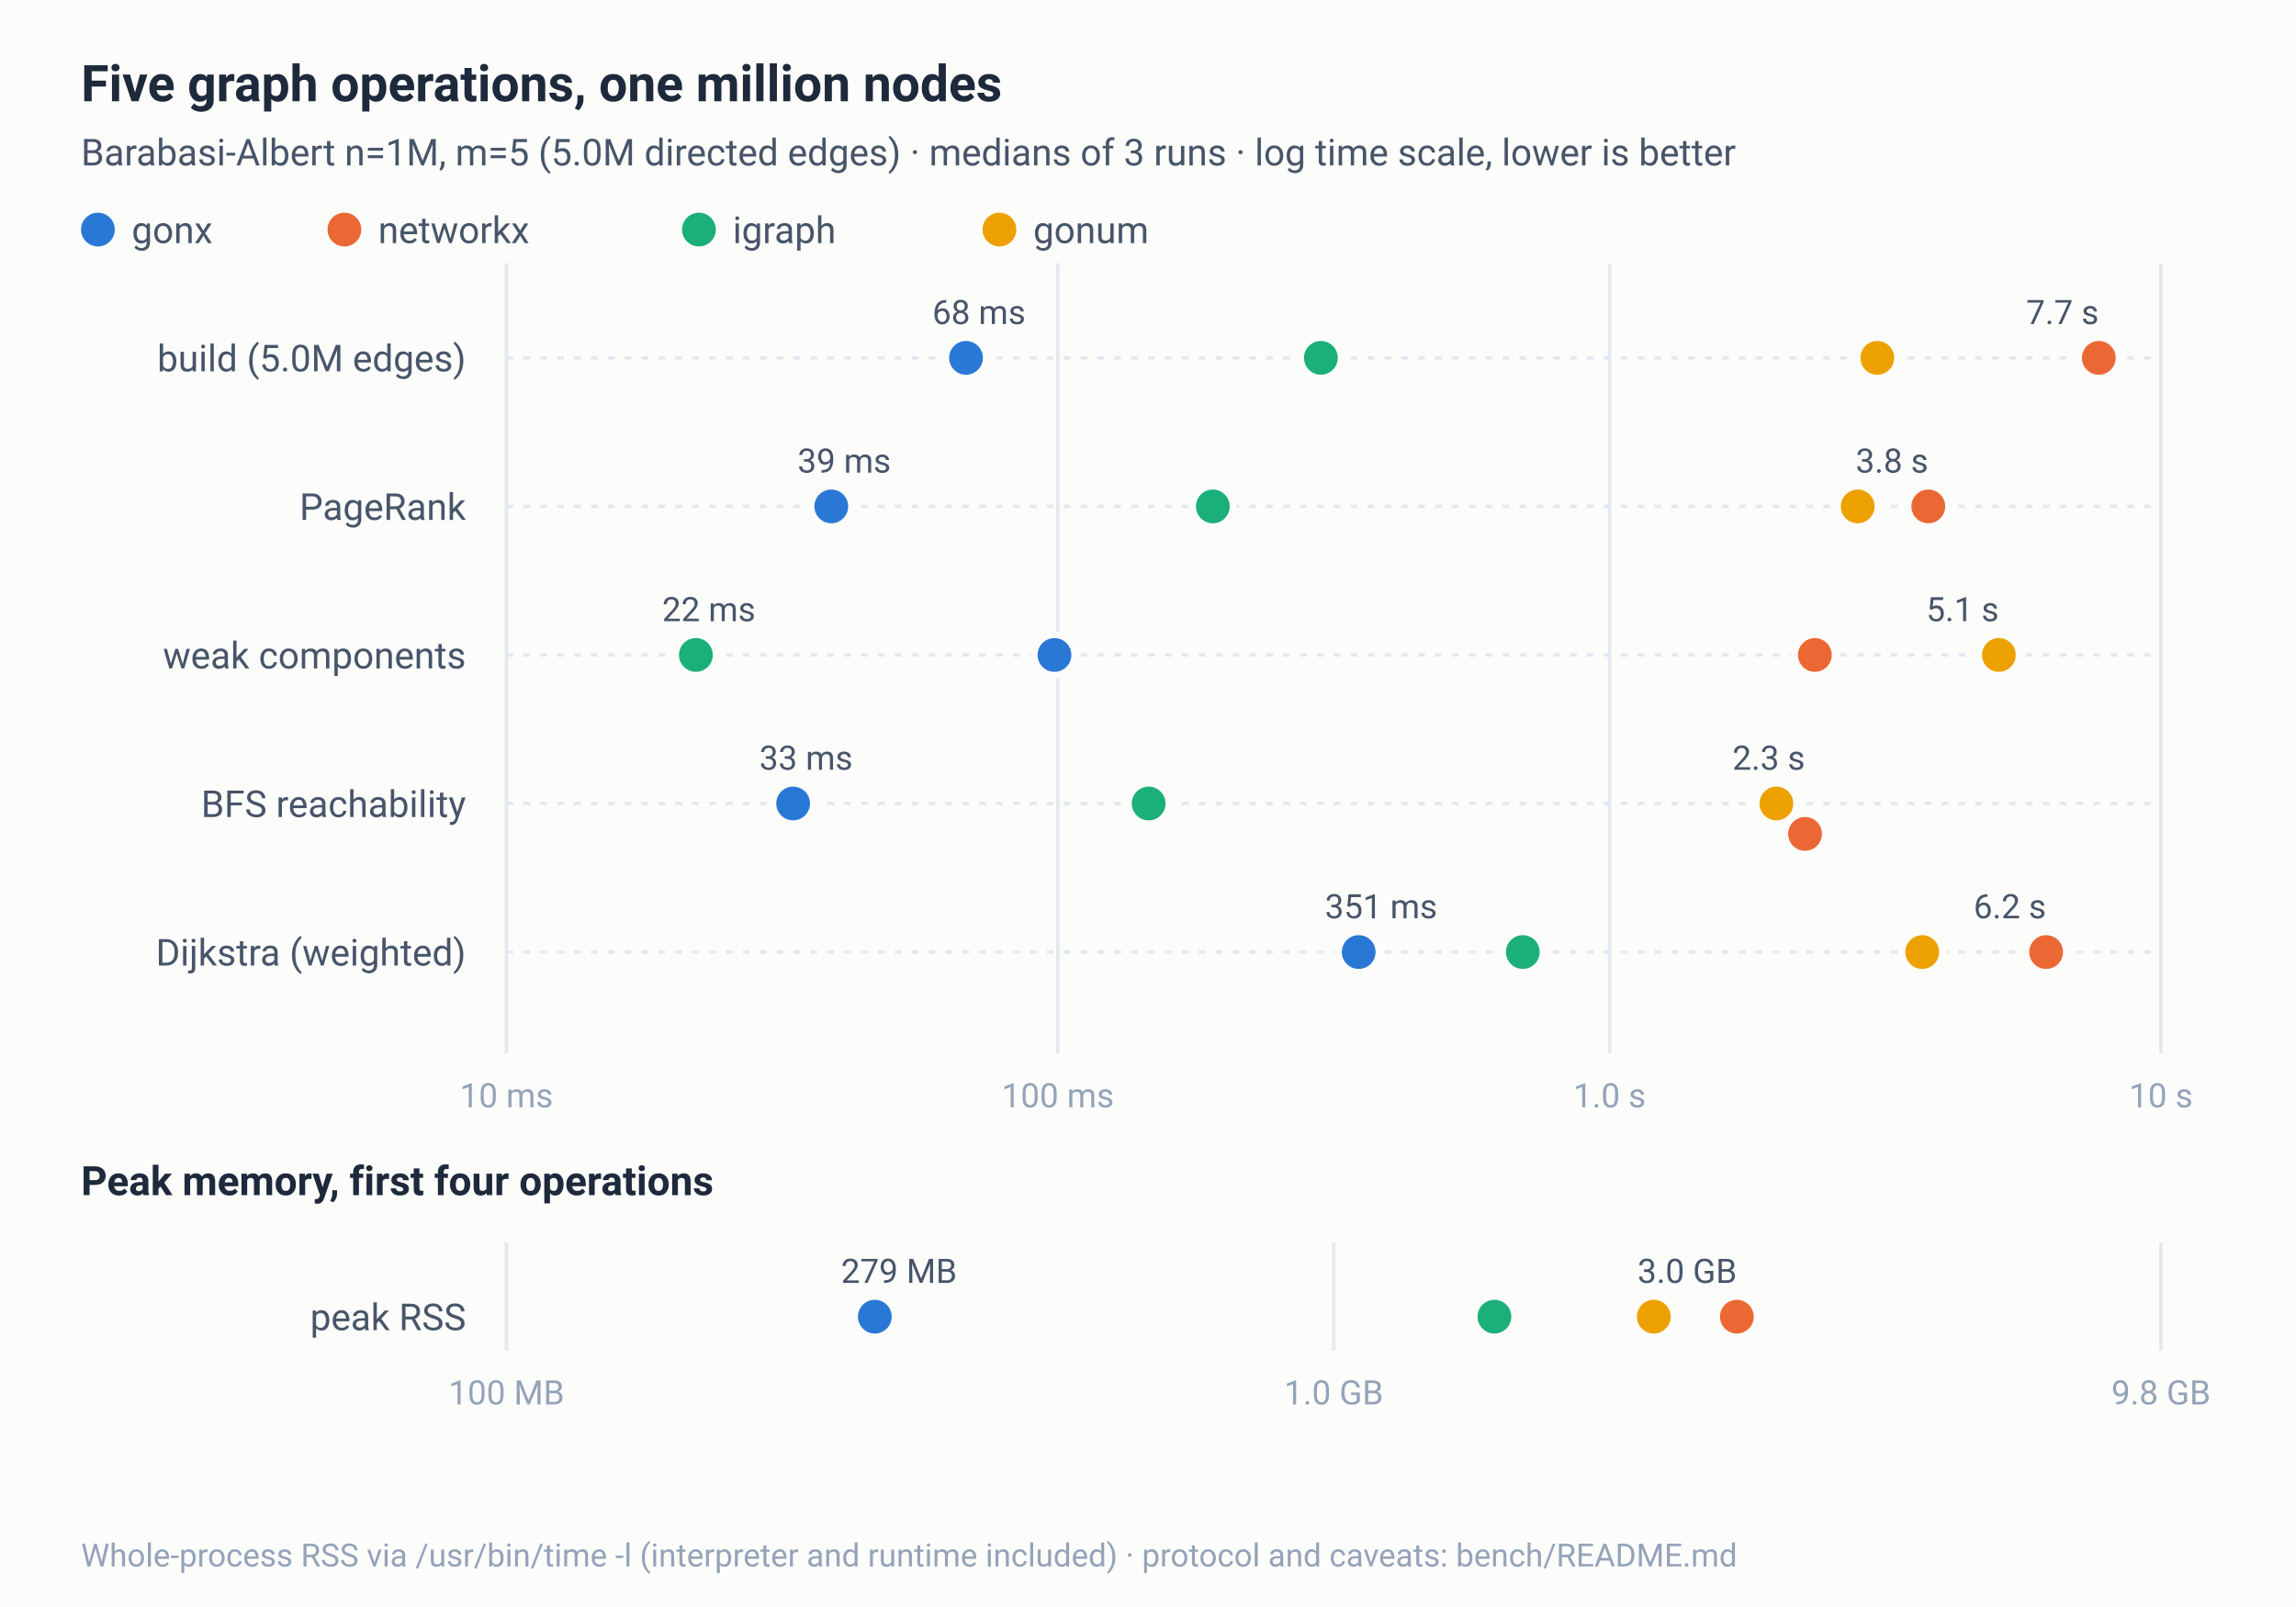
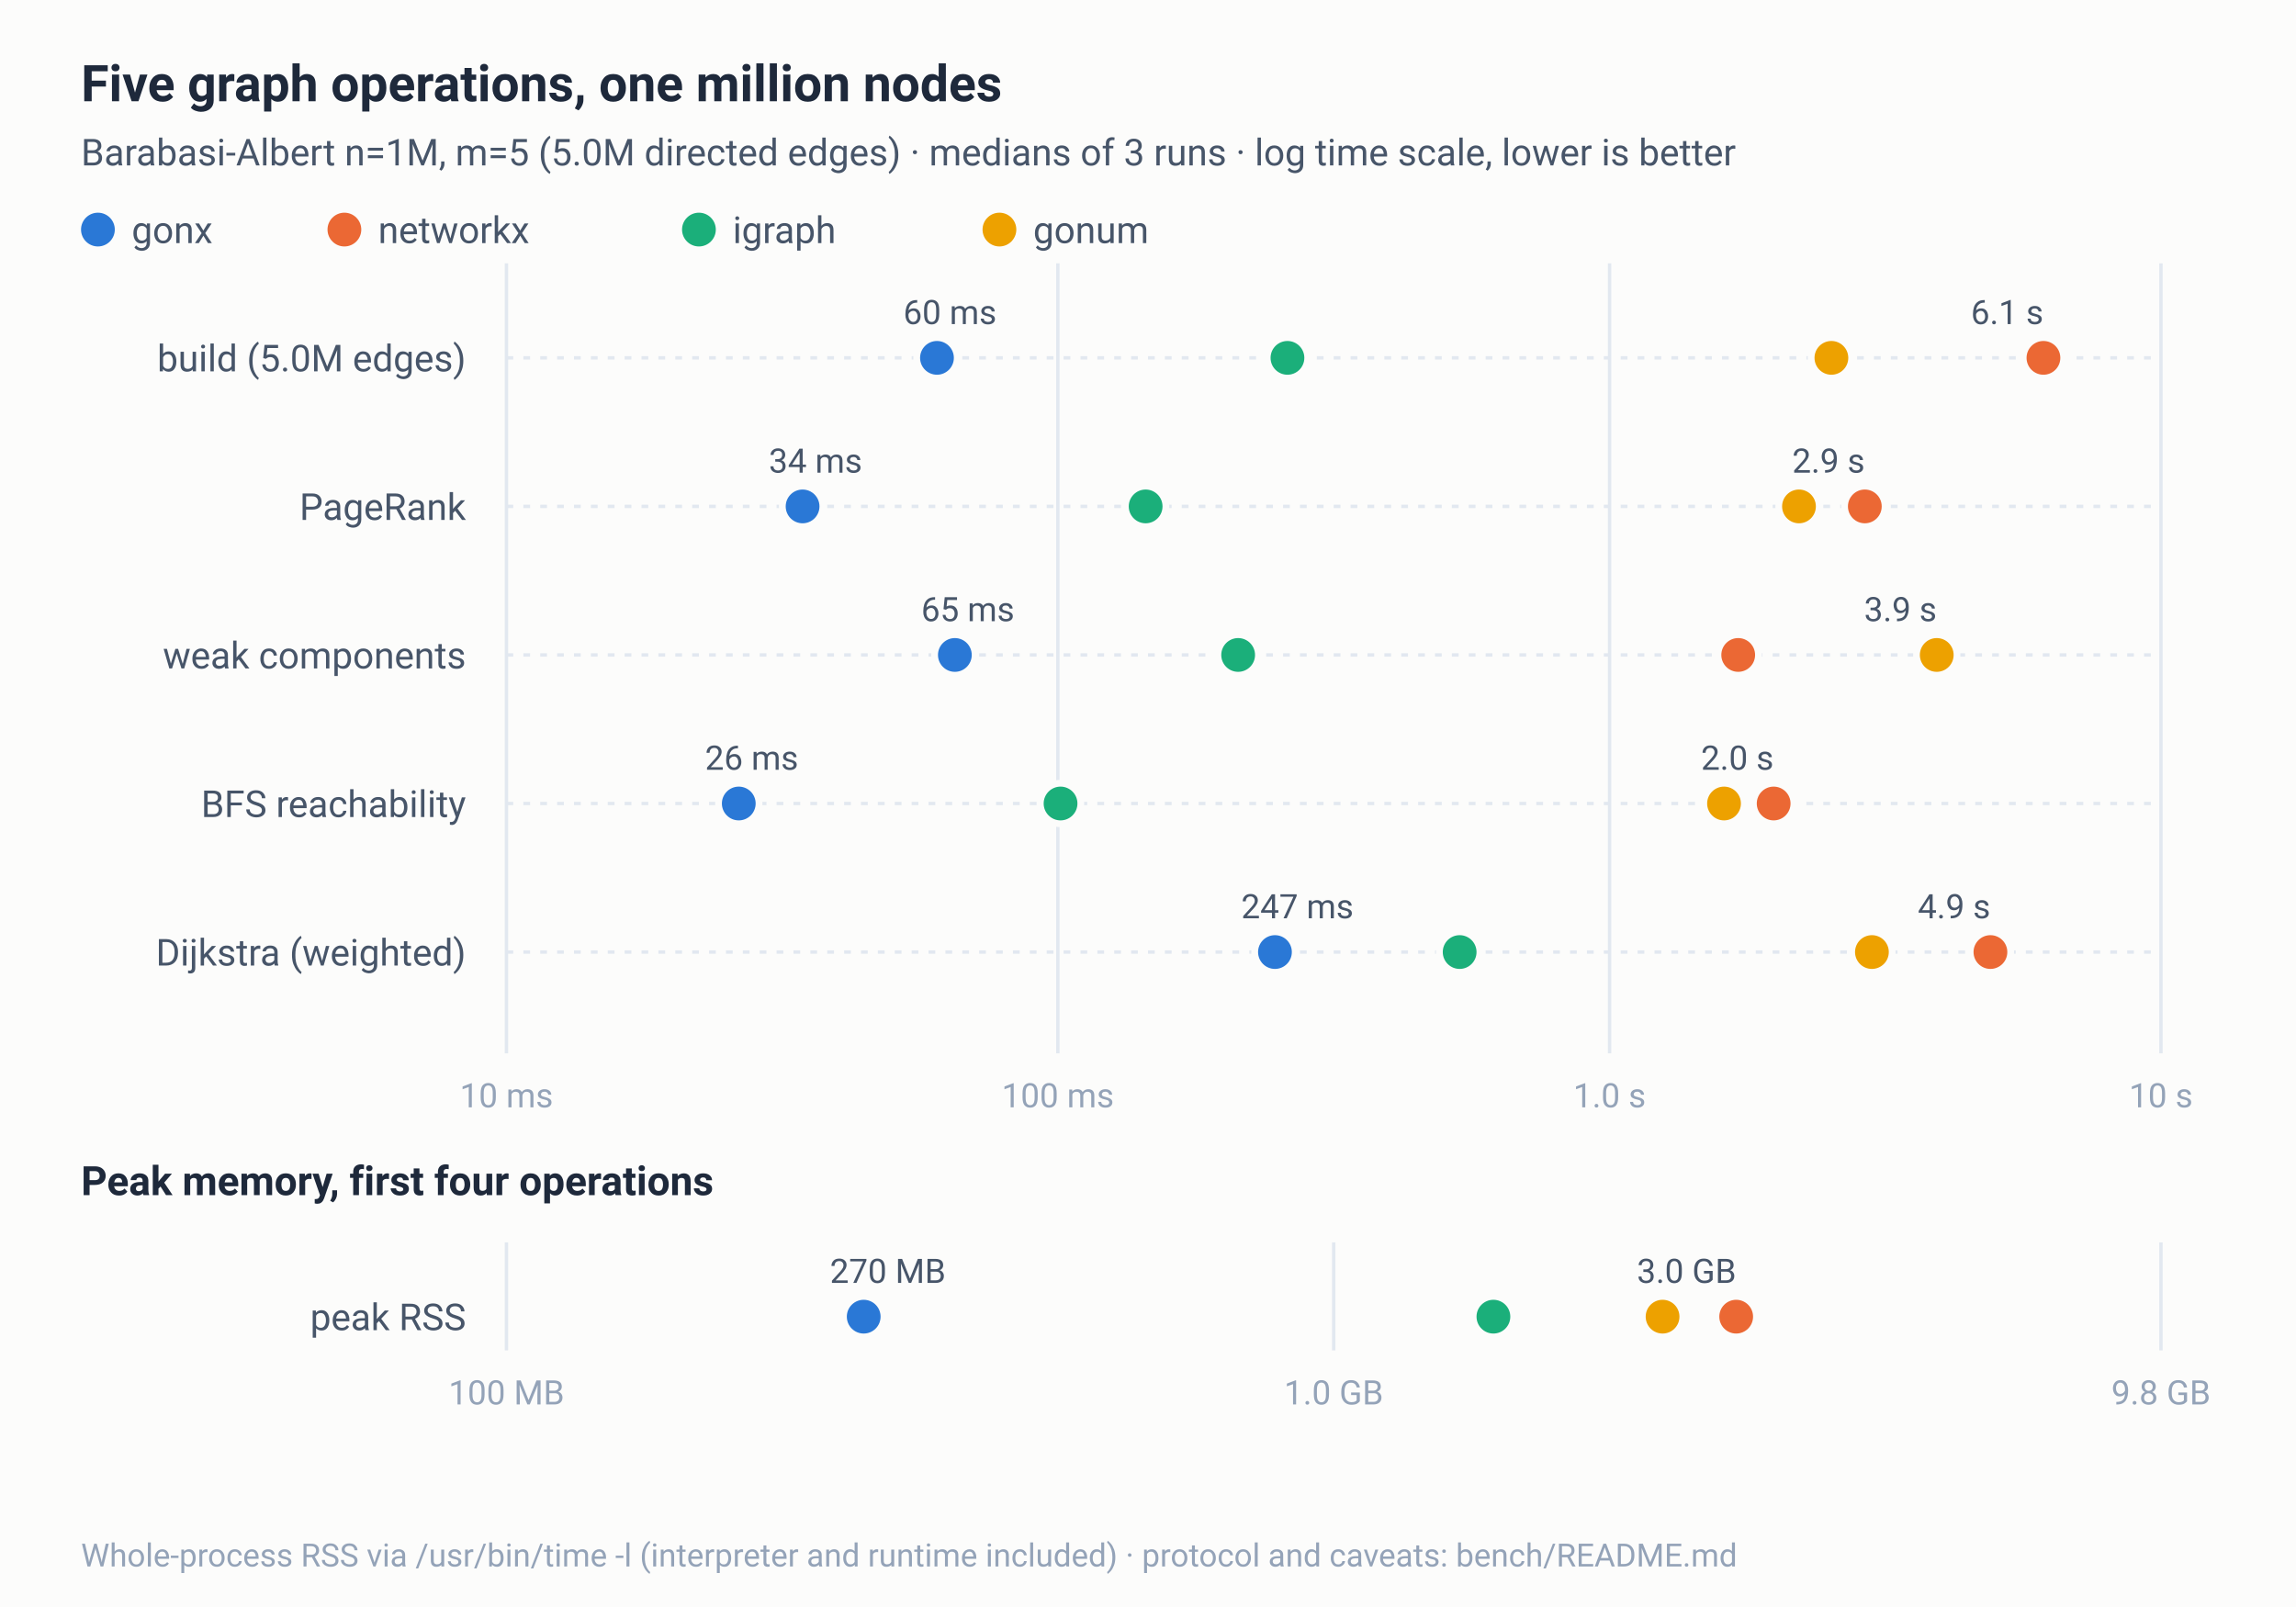
<svg xmlns="http://www.w3.org/2000/svg" width="680" height="476" viewBox="0 0 680 476" font-family="-apple-system, 'Segoe UI', Roboto, sans-serif">
  <rect width="680" height="476" fill="#fcfcfb" />
  <text x="24" y="30" font-size="15" font-weight="600" fill="#1e293b">Five graph operations, one million nodes</text>
  <text x="24" y="49" font-size="11" fill="#475569">Barabasi-Albert n=1M, m=5 (5.0M directed edges) · medians of 3 runs · log time scale, lower is better</text>
  <circle cx="29" cy="68" r="5" fill="#2a78d6" />
  <text x="39" y="72" font-size="11" fill="#475569">gonx</text>
  <circle cx="102" cy="68" r="5" fill="#eb6834" />
  <text x="112" y="72" font-size="11" fill="#475569">networkx</text>
  <circle cx="207" cy="68" r="5" fill="#1baf7a" />
  <text x="217" y="72" font-size="11" fill="#475569">igraph</text>
  <circle cx="296" cy="68" r="5" fill="#eda100" />
  <text x="306" y="72" font-size="11" fill="#475569">gonum</text>
  <line x1="150.0" y1="78" x2="150.0" y2="312" stroke="#e2e8f0" />
  <text x="150.0" y="328" font-size="10" fill="#94a3b8" text-anchor="middle">10 ms</text>
  <line x1="313.3" y1="78" x2="313.3" y2="312" stroke="#e2e8f0" />
  <text x="313.3" y="328" font-size="10" fill="#94a3b8" text-anchor="middle">100 ms</text>
  <line x1="476.7" y1="78" x2="476.7" y2="312" stroke="#e2e8f0" />
  <text x="476.7" y="328" font-size="10" fill="#94a3b8" text-anchor="middle">1.0 s</text>
  <line x1="640.0" y1="78" x2="640.0" y2="312" stroke="#e2e8f0" />
  <text x="640.0" y="328" font-size="10" fill="#94a3b8" text-anchor="middle">10 s</text>
  <text x="138" y="110" font-size="11" fill="#475569" text-anchor="end">build (5.0M edges)</text>
  <line x1="150" y1="106" x2="640" y2="106" stroke="#e2e8f0" stroke-dasharray="2,3" />
-   <circle cx="286.1" cy="106" r="6" fill="#2a78d6" stroke="#fcfcfb" stroke-width="2" />
-   <text x="276.1" y="96" font-size="10" fill="#475569" text-anchor="start">68 ms</text>
-   <circle cx="391.2" cy="106" r="6" fill="#1baf7a" stroke="#fcfcfb" stroke-width="2" />
-   <circle cx="556.0" cy="106" r="6" fill="#eda100" stroke="#fcfcfb" stroke-width="2" />
-   <circle cx="621.6" cy="106" r="6" fill="#eb6834" stroke="#fcfcfb" stroke-width="2" />
-   <text x="621.6" y="96" font-size="10" fill="#475569" text-anchor="end">7.7 s</text>
+   <circle cx="277.5" cy="106" r="6" fill="#2a78d6" stroke="#fcfcfb" stroke-width="2" />
+   <text x="267.5" y="96" font-size="10" fill="#475569" text-anchor="start">60 ms</text>
+   <circle cx="381.3" cy="106" r="6" fill="#1baf7a" stroke="#fcfcfb" stroke-width="2" />
+   <circle cx="542.4" cy="106" r="6" fill="#eda100" stroke="#fcfcfb" stroke-width="2" />
+   <circle cx="605.2" cy="106" r="6" fill="#eb6834" stroke="#fcfcfb" stroke-width="2" />
+   <text x="605.2" y="96" font-size="10" fill="#475569" text-anchor="end">6.1 s</text>
  <text x="138" y="154" font-size="11" fill="#475569" text-anchor="end">PageRank</text>
  <line x1="150" y1="150" x2="640" y2="150" stroke="#e2e8f0" stroke-dasharray="2,3" />
-   <circle cx="246.2" cy="150" r="6" fill="#2a78d6" stroke="#fcfcfb" stroke-width="2" />
-   <text x="236.2" y="140" font-size="10" fill="#475569" text-anchor="start">39 ms</text>
-   <circle cx="359.2" cy="150" r="6" fill="#1baf7a" stroke="#fcfcfb" stroke-width="2" />
-   <circle cx="550.2" cy="150" r="6" fill="#eda100" stroke="#fcfcfb" stroke-width="2" />
-   <circle cx="571.1" cy="150" r="6" fill="#eb6834" stroke="#fcfcfb" stroke-width="2" />
-   <text x="571.1" y="140" font-size="10" fill="#475569" text-anchor="end">3.8 s</text>
+   <circle cx="237.7" cy="150" r="6" fill="#2a78d6" stroke="#fcfcfb" stroke-width="2" />
+   <text x="227.7" y="140" font-size="10" fill="#475569" text-anchor="start">34 ms</text>
+   <circle cx="339.3" cy="150" r="6" fill="#1baf7a" stroke="#fcfcfb" stroke-width="2" />
+   <circle cx="532.8" cy="150" r="6" fill="#eda100" stroke="#fcfcfb" stroke-width="2" />
+   <circle cx="552.3" cy="150" r="6" fill="#eb6834" stroke="#fcfcfb" stroke-width="2" />
+   <text x="552.3" y="140" font-size="10" fill="#475569" text-anchor="end">2.9 s</text>
  <text x="138" y="198" font-size="11" fill="#475569" text-anchor="end">weak components</text>
  <line x1="150" y1="194" x2="640" y2="194" stroke="#e2e8f0" stroke-dasharray="2,3" />
-   <circle cx="206.1" cy="194" r="6" fill="#1baf7a" stroke="#fcfcfb" stroke-width="2" />
-   <text x="196.1" y="184" font-size="10" fill="#475569" text-anchor="start">22 ms</text>
-   <circle cx="312.3" cy="194" r="6" fill="#2a78d6" stroke="#fcfcfb" stroke-width="2" />
-   <circle cx="537.5" cy="194" r="6" fill="#eb6834" stroke="#fcfcfb" stroke-width="2" />
-   <circle cx="592.0" cy="194" r="6" fill="#eda100" stroke="#fcfcfb" stroke-width="2" />
-   <text x="592.0" y="184" font-size="10" fill="#475569" text-anchor="end">5.1 s</text>
+   <circle cx="282.8" cy="194" r="6" fill="#2a78d6" stroke="#fcfcfb" stroke-width="2" />
+   <text x="272.8" y="184" font-size="10" fill="#475569" text-anchor="start">65 ms</text>
+   <circle cx="366.7" cy="194" r="6" fill="#1baf7a" stroke="#fcfcfb" stroke-width="2" />
+   <circle cx="514.8" cy="194" r="6" fill="#eb6834" stroke="#fcfcfb" stroke-width="2" />
+   <circle cx="573.6" cy="194" r="6" fill="#eda100" stroke="#fcfcfb" stroke-width="2" />
+   <text x="573.6" y="184" font-size="10" fill="#475569" text-anchor="end">3.9 s</text>
  <text x="138" y="242" font-size="11" fill="#475569" text-anchor="end">BFS reachability</text>
  <line x1="150" y1="238" x2="640" y2="238" stroke="#e2e8f0" stroke-dasharray="2,3" />
-   <circle cx="234.9" cy="238" r="6" fill="#2a78d6" stroke="#fcfcfb" stroke-width="2" />
-   <text x="224.9" y="228" font-size="10" fill="#475569" text-anchor="start">33 ms</text>
-   <circle cx="340.2" cy="238" r="6" fill="#1baf7a" stroke="#fcfcfb" stroke-width="2" />
-   <circle cx="526.1" cy="238" r="6" fill="#eda100" stroke="#fcfcfb" stroke-width="2" />
-   <circle cx="534.6" cy="247" r="6" fill="#eb6834" stroke="#fcfcfb" stroke-width="2" />
-   <text x="534.6" y="228" font-size="10" fill="#475569" text-anchor="end">2.3 s</text>
+   <circle cx="218.8" cy="238" r="6" fill="#2a78d6" stroke="#fcfcfb" stroke-width="2" />
+   <text x="208.8" y="228" font-size="10" fill="#475569" text-anchor="start">26 ms</text>
+   <circle cx="314.1" cy="238" r="6" fill="#1baf7a" stroke="#fcfcfb" stroke-width="2" />
+   <circle cx="510.6" cy="238" r="6" fill="#eda100" stroke="#fcfcfb" stroke-width="2" />
+   <circle cx="525.3" cy="238" r="6" fill="#eb6834" stroke="#fcfcfb" stroke-width="2" />
+   <text x="525.3" y="228" font-size="10" fill="#475569" text-anchor="end">2.0 s</text>
  <text x="138" y="286" font-size="11" fill="#475569" text-anchor="end">Dijkstra (weighted)</text>
  <line x1="150" y1="282" x2="640" y2="282" stroke="#e2e8f0" stroke-dasharray="2,3" />
-   <circle cx="402.4" cy="282" r="6" fill="#2a78d6" stroke="#fcfcfb" stroke-width="2" />
-   <text x="392.4" y="272" font-size="10" fill="#475569" text-anchor="start">351 ms</text>
-   <circle cx="451.0" cy="282" r="6" fill="#1baf7a" stroke="#fcfcfb" stroke-width="2" />
-   <circle cx="569.3" cy="282" r="6" fill="#eda100" stroke="#fcfcfb" stroke-width="2" />
-   <circle cx="606.0" cy="282" r="6" fill="#eb6834" stroke="#fcfcfb" stroke-width="2" />
-   <text x="606.0" y="272" font-size="10" fill="#475569" text-anchor="end">6.2 s</text>
+   <circle cx="377.6" cy="282" r="6" fill="#2a78d6" stroke="#fcfcfb" stroke-width="2" />
+   <text x="367.6" y="272" font-size="10" fill="#475569" text-anchor="start">247 ms</text>
+   <circle cx="432.3" cy="282" r="6" fill="#1baf7a" stroke="#fcfcfb" stroke-width="2" />
+   <circle cx="554.4" cy="282" r="6" fill="#eda100" stroke="#fcfcfb" stroke-width="2" />
+   <circle cx="589.5" cy="282" r="6" fill="#eb6834" stroke="#fcfcfb" stroke-width="2" />
+   <text x="589.5" y="272" font-size="10" fill="#475569" text-anchor="end">4.9 s</text>
  <text x="24" y="354" font-size="12" font-weight="600" fill="#1e293b">Peak memory, first four operations</text>
  <line x1="150.0" y1="368" x2="150.0" y2="400" stroke="#e2e8f0" />
  <text x="150.0" y="416" font-size="10" fill="#94a3b8" text-anchor="middle">100 MB</text>
  <line x1="395.0" y1="368" x2="395.0" y2="400" stroke="#e2e8f0" />
  <text x="395.0" y="416" font-size="10" fill="#94a3b8" text-anchor="middle">1.0 GB</text>
  <line x1="640.0" y1="368" x2="640.0" y2="400" stroke="#e2e8f0" />
  <text x="640.0" y="416" font-size="10" fill="#94a3b8" text-anchor="middle">9.8 GB</text>
  <text x="138" y="394" font-size="11" fill="#475569" text-anchor="end">peak RSS</text>
-   <circle cx="259.1" cy="390" r="6" fill="#2a78d6" stroke="#fcfcfb" stroke-width="2" />
-   <text x="249.1" y="380" font-size="10" fill="#475569" text-anchor="start">279 MB</text>
-   <circle cx="514.4" cy="390" r="6" fill="#eb6834" stroke="#fcfcfb" stroke-width="2" />
-   <text x="514.4" y="380" font-size="10" fill="#475569" text-anchor="end">3.0 GB</text>
-   <circle cx="442.6" cy="390" r="6" fill="#1baf7a" stroke="#fcfcfb" stroke-width="2" />
-   <circle cx="489.8" cy="390" r="6" fill="#eda100" stroke="#fcfcfb" stroke-width="2" />
+   <circle cx="255.8" cy="390" r="6" fill="#2a78d6" stroke="#fcfcfb" stroke-width="2" />
+   <text x="245.8" y="380" font-size="10" fill="#475569" text-anchor="start">270 MB</text>
+   <circle cx="514.2" cy="390" r="6" fill="#eb6834" stroke="#fcfcfb" stroke-width="2" />
+   <text x="514.2" y="380" font-size="10" fill="#475569" text-anchor="end">3.0 GB</text>
+   <circle cx="442.3" cy="390" r="6" fill="#1baf7a" stroke="#fcfcfb" stroke-width="2" />
+   <circle cx="492.4" cy="390" r="6" fill="#eda100" stroke="#fcfcfb" stroke-width="2" />
  <text x="24" y="464" font-size="9.5" fill="#94a3b8">Whole-process RSS via /usr/bin/time -l (interpreter and runtime included) · protocol and caveats: bench/README.md</text>
</svg>
